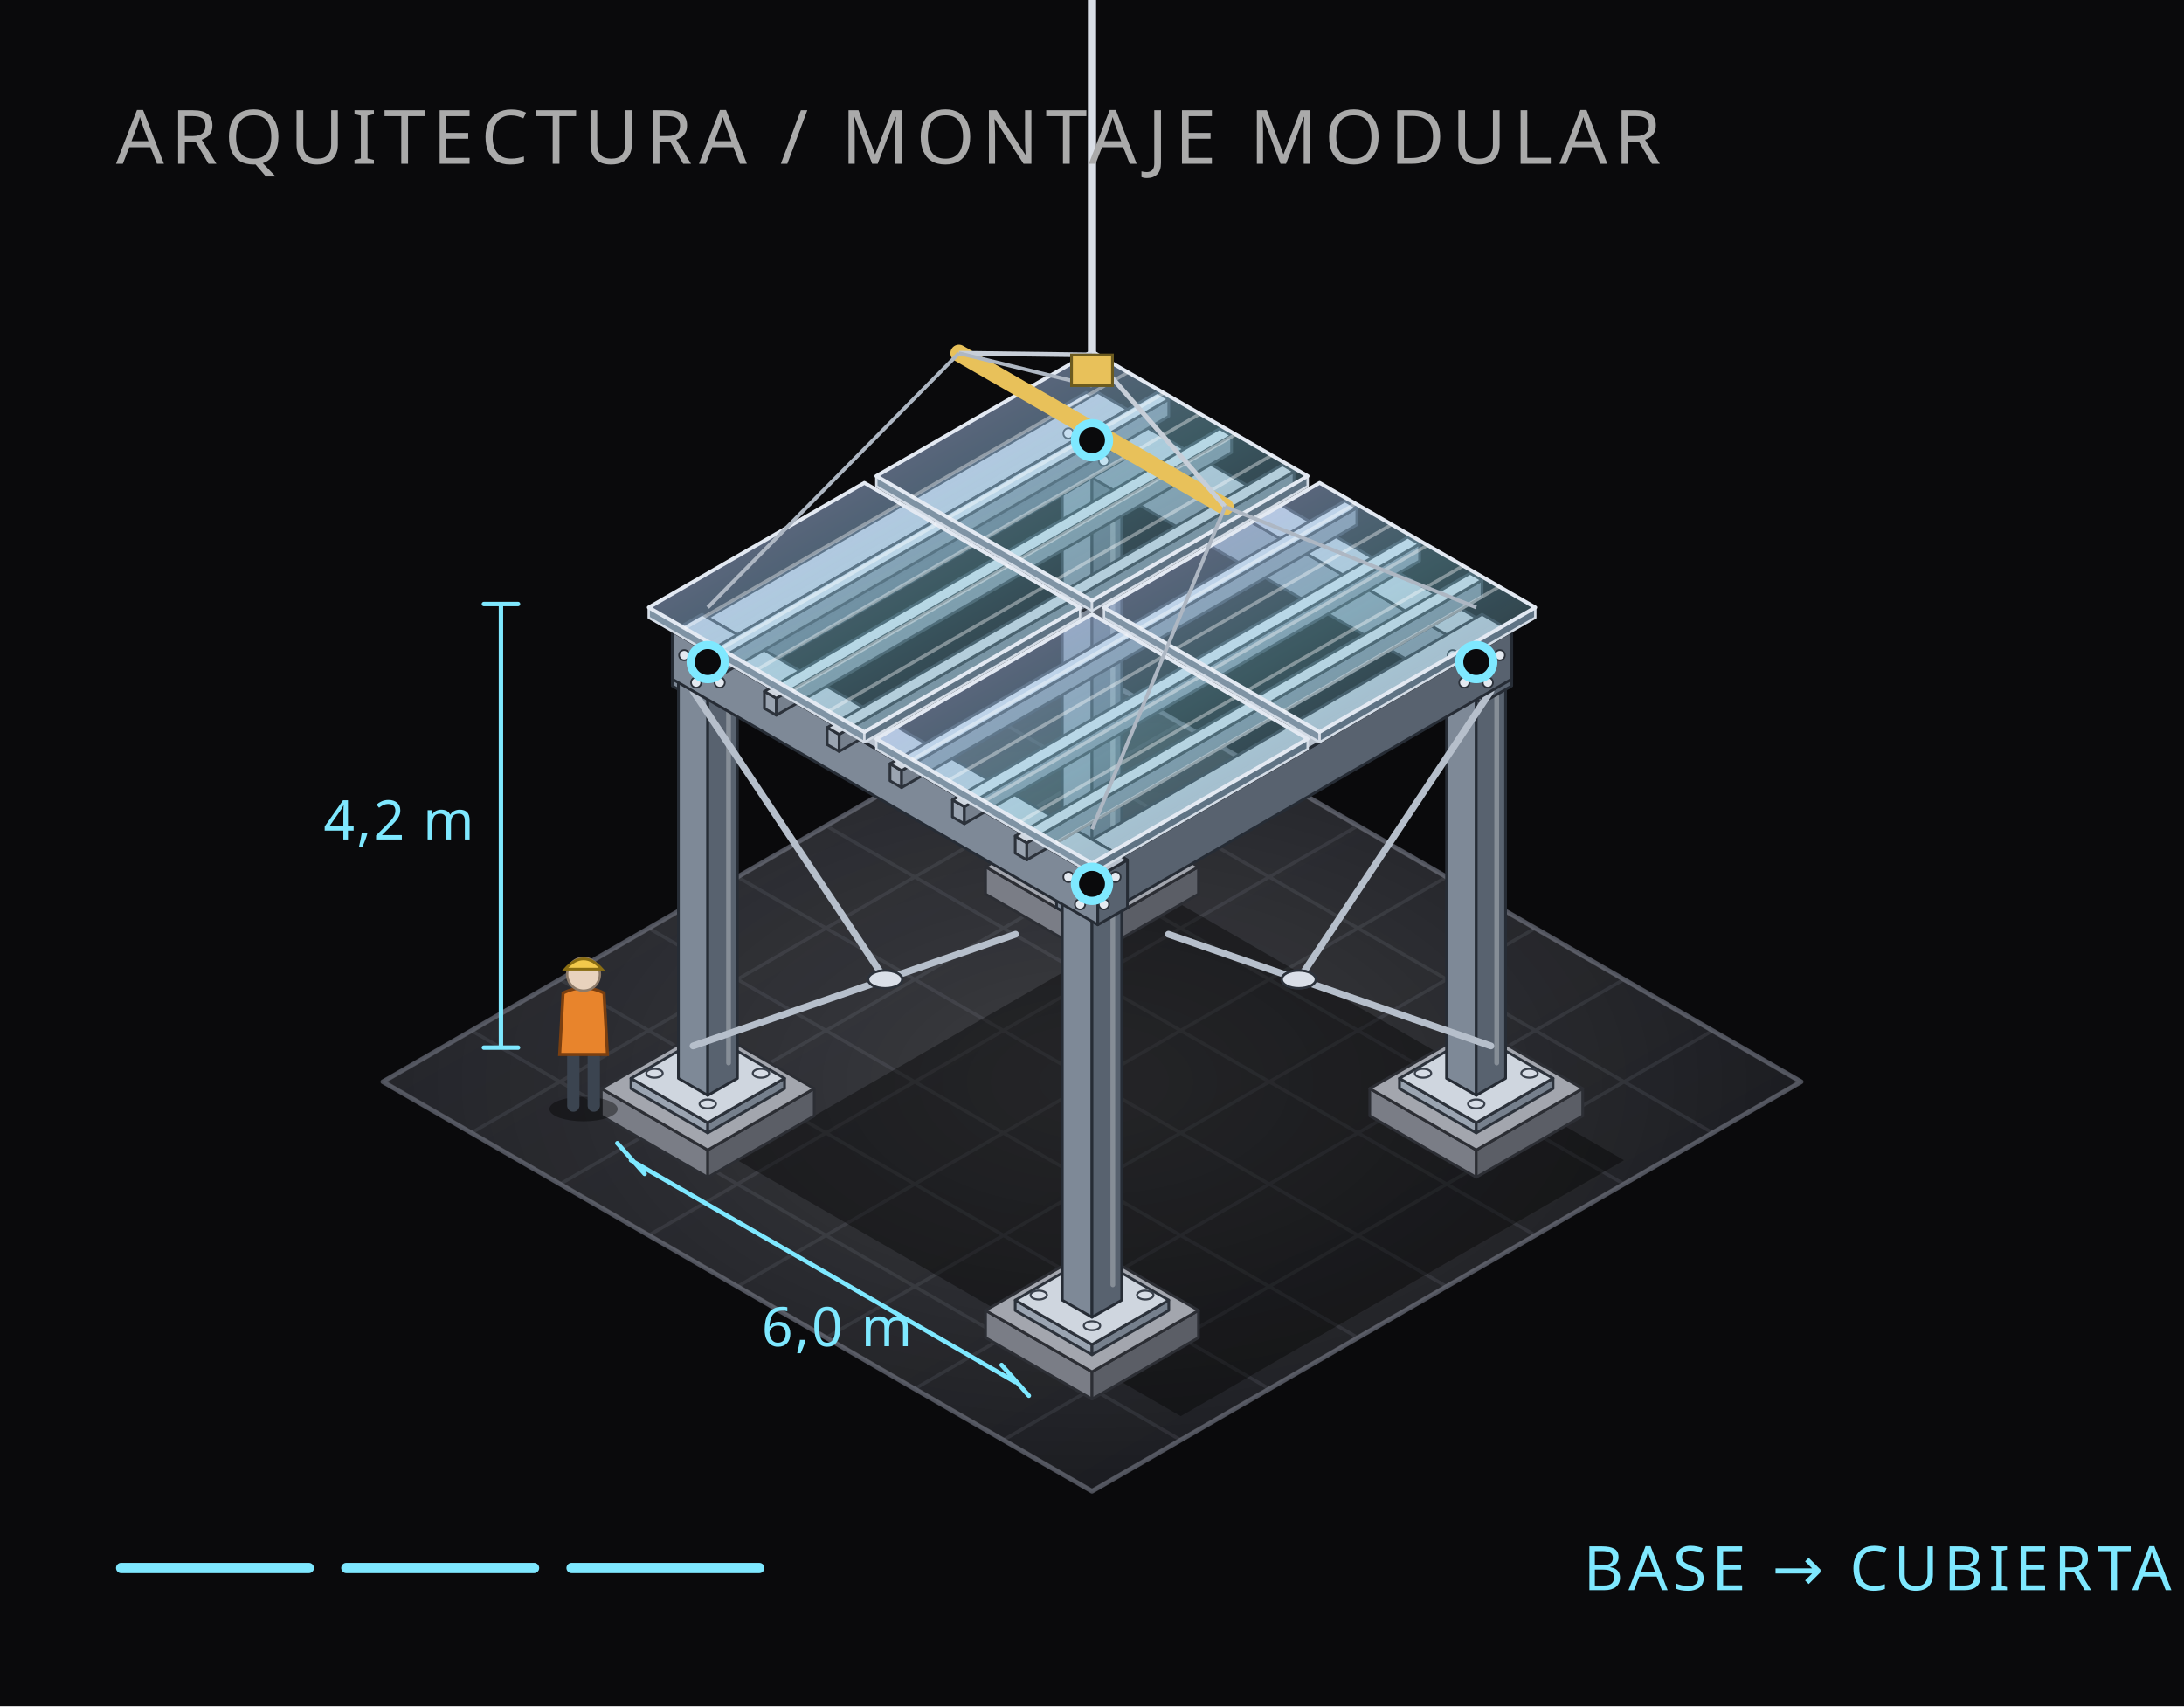
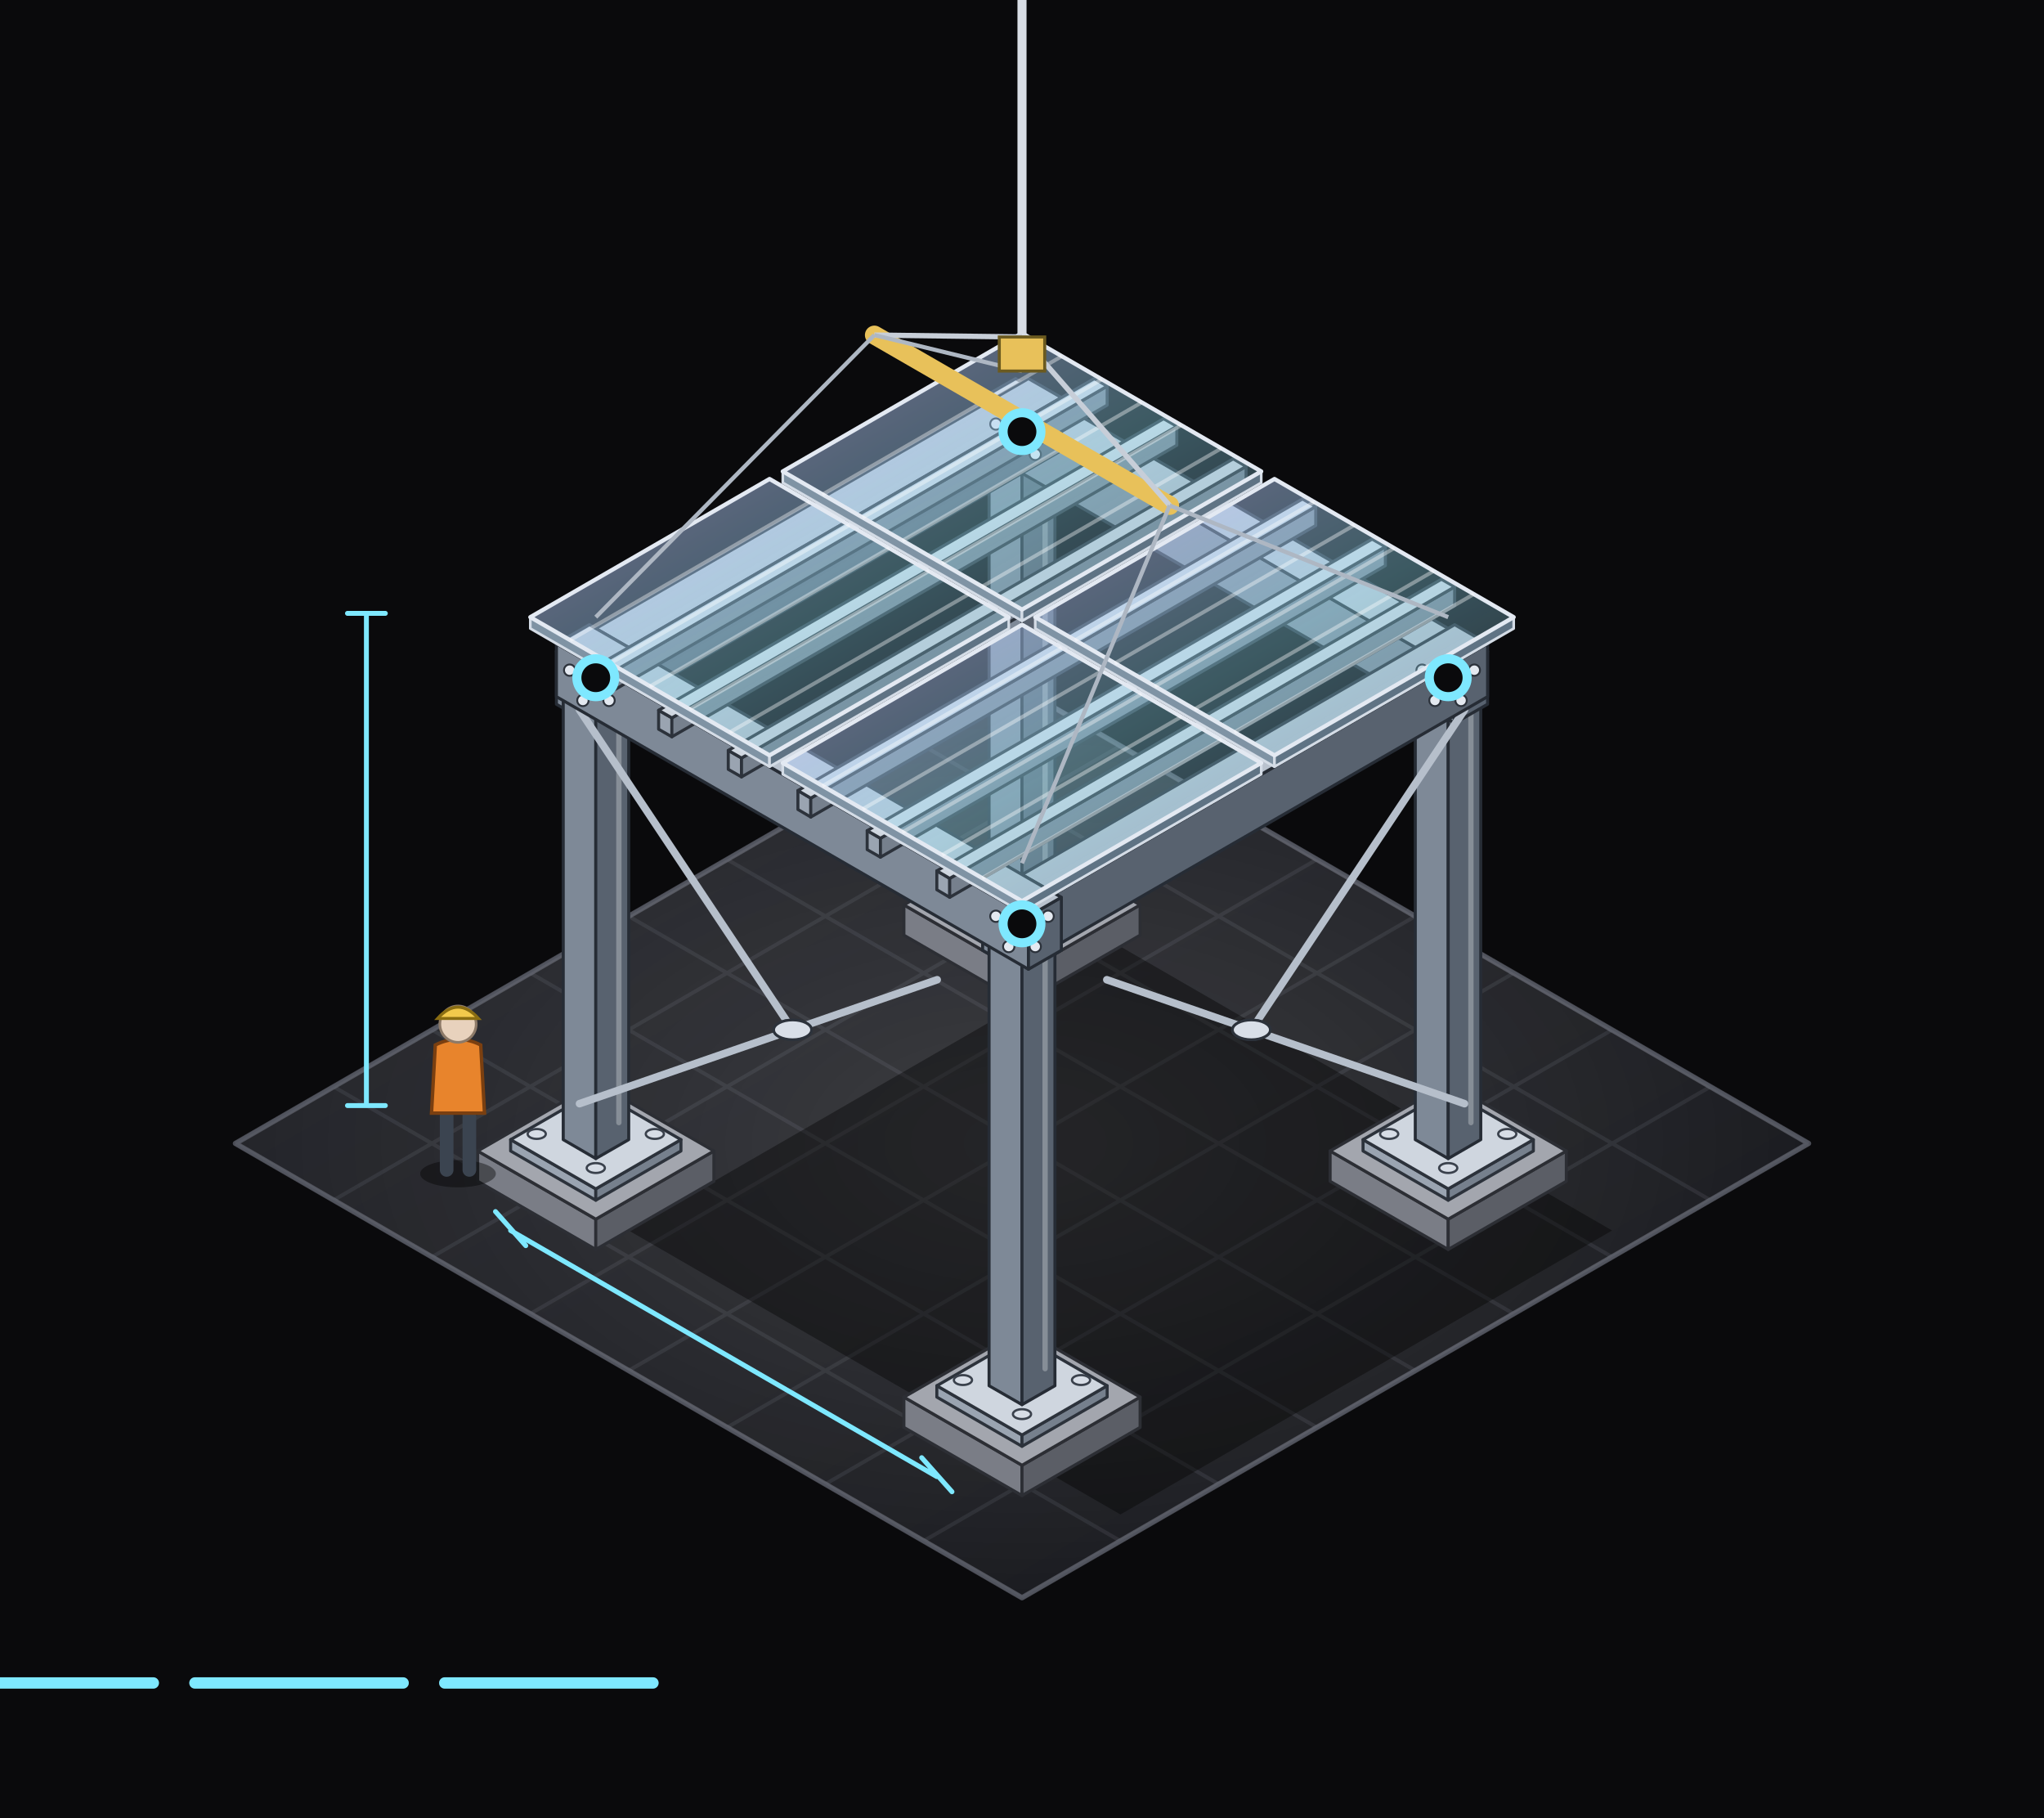
- <svg xmlns="http://www.w3.org/2000/svg" viewBox="0 0 640 500" role="img" aria-labelledby="title desc">
+ <svg xmlns="http://www.w3.org/2000/svg" viewBox="50 15 540 480" role="img" aria-labelledby="title desc">
  <defs>
    <pattern id="grid" width="24" height="24" patternUnits="userSpaceOnUse">
      <path d="M24 0H0V24" fill="none" stroke="#777" stroke-opacity=".15" />
    </pattern>
    <linearGradient id="techo" x1="0" y1="0" x2="1" y2="1">
      <stop stop-color="#cdbfff" stop-opacity=".55" />
      <stop offset=".55" stop-color="#8fdcf0" stop-opacity=".38" />
      <stop offset="1" stop-color="#6a8fa6" stop-opacity=".3" />
    </linearGradient>
    <linearGradient id="losa" x1="0" y1="0" x2="1" y2="1">
      <stop stop-color="#23242a" />
      <stop offset="1" stop-color="#121317" />
    </linearGradient>
    <radialGradient id="luzsuelo" cx=".5" cy=".5" r=".6">
      <stop stop-color="#fff" stop-opacity=".14" />
      <stop offset="1" stop-color="#fff" stop-opacity="0" />
    </radialGradient>
  </defs>
  <rect width="640" height="500" fill="#0a0a0c" />
  <polygon points="320.0 197.0 527.8 317.0 320.0 437.0 112.2 317.0" fill="url(#losa)" stroke="#4a4c55" stroke-width="1.4" stroke-linejoin="round" />
  <path d="M320.0 197.0L112.2 317.0M320.0 197.0L527.8 317.0M346.0 212.0L138.1 332.0M294.0 212.0L501.9 332.0M372.0 227.0L164.1 347.0M268.0 227.0L475.9 347.0M397.9 242.0L190.1 362.0M242.1 242.0L449.9 362.0M423.9 257.0L216.1 377.0M216.1 257.0L423.9 377.0M449.9 272.0L242.1 392.0M190.1 272.0L397.9 392.0M475.9 287.0L268.0 407.0M164.1 287.0L372.0 407.0M501.9 302.0L294.0 422.0M138.1 302.0L346.0 422.0M527.8 317.0L320.0 437.0M112.2 317.0L320.0 437.0" stroke="#7c7f8a" stroke-opacity=".16" fill="none" />
  <polygon points="320.0 197.0 527.8 317.0 320.0 437.0 112.2 317.0" fill="url(#luzsuelo)" />
  <polygon class="sombra" points="346.0 265.0 475.9 340.0 346.0 415.0 216.1 340.0" fill="#000" fill-opacity=".38" />
  <g class="zapata z0">
    <polygon points="288.8 262.0 320.0 280.0 320.0 272.0 288.8 254.0" fill="#7a7d86" stroke="#2c2e34" stroke-width="0.8" stroke-linejoin="round" />
    <polygon points="351.2 262.0 320.0 280.0 320.0 272.0 351.2 254.0" fill="#5b5e66" stroke="#2c2e34" stroke-width="0.8" stroke-linejoin="round" />
    <polygon points="320.0 236.0 351.2 254.0 320.0 272.0 288.8 254.0" fill="#a3a6ae" stroke="#2c2e34" stroke-width="0.8" stroke-linejoin="round" />
    <polygon points="297.5 254.0 320.0 267.0 320.0 264.0 297.5 251.0" fill="#9aa4b1" stroke="#2c323b" stroke-width="0.8" stroke-linejoin="round" />
    <polygon points="342.5 254.0 320.0 267.0 320.0 264.0 342.5 251.0" fill="#76808d" stroke="#2c323b" stroke-width="0.8" stroke-linejoin="round" />
    <polygon points="320.0 238.0 342.5 251.0 320.0 264.0 297.5 251.0" fill="#cfd6df" stroke="#2c323b" stroke-width="0.8" stroke-linejoin="round" />
    <ellipse cx="320.0" cy="240.5" rx="2.4" ry="1.3" fill="#d7dde6" stroke="#3a414c" stroke-width=".6" />
    <ellipse cx="335.6" cy="249.5" rx="2.4" ry="1.3" fill="#d7dde6" stroke="#3a414c" stroke-width=".6" />
    <ellipse cx="304.4" cy="249.5" rx="2.4" ry="1.3" fill="#d7dde6" stroke="#3a414c" stroke-width=".6" />
    <ellipse cx="320.0" cy="258.5" rx="2.4" ry="1.3" fill="#d7dde6" stroke="#3a414c" stroke-width=".6" />
  </g>
  <g class="zapata z1">
    <polygon points="401.4 327.0 432.6 345.0 432.6 337.0 401.4 319.0" fill="#7a7d86" stroke="#2c2e34" stroke-width="0.8" stroke-linejoin="round" />
    <polygon points="463.8 327.0 432.6 345.0 432.6 337.0 463.8 319.0" fill="#5b5e66" stroke="#2c2e34" stroke-width="0.8" stroke-linejoin="round" />
    <polygon points="432.6 301.0 463.8 319.0 432.6 337.0 401.4 319.0" fill="#a3a6ae" stroke="#2c2e34" stroke-width="0.8" stroke-linejoin="round" />
    <polygon points="410.1 319.0 432.6 332.0 432.6 329.0 410.1 316.0" fill="#9aa4b1" stroke="#2c323b" stroke-width="0.8" stroke-linejoin="round" />
    <polygon points="455.1 319.0 432.6 332.0 432.6 329.0 455.1 316.0" fill="#76808d" stroke="#2c323b" stroke-width="0.8" stroke-linejoin="round" />
    <polygon points="432.6 303.0 455.1 316.0 432.6 329.0 410.1 316.0" fill="#cfd6df" stroke="#2c323b" stroke-width="0.8" stroke-linejoin="round" />
    <ellipse cx="432.6" cy="305.5" rx="2.4" ry="1.3" fill="#d7dde6" stroke="#3a414c" stroke-width=".6" />
    <ellipse cx="448.2" cy="314.5" rx="2.4" ry="1.3" fill="#d7dde6" stroke="#3a414c" stroke-width=".6" />
    <ellipse cx="417.0" cy="314.5" rx="2.4" ry="1.3" fill="#d7dde6" stroke="#3a414c" stroke-width=".6" />
    <ellipse cx="432.6" cy="323.5" rx="2.4" ry="1.3" fill="#d7dde6" stroke="#3a414c" stroke-width=".6" />
  </g>
  <g class="zapata z2">
    <polygon points="176.2 327.0 207.4 345.0 207.4 337.0 176.2 319.0" fill="#7a7d86" stroke="#2c2e34" stroke-width="0.8" stroke-linejoin="round" />
    <polygon points="238.6 327.0 207.4 345.0 207.4 337.0 238.6 319.0" fill="#5b5e66" stroke="#2c2e34" stroke-width="0.8" stroke-linejoin="round" />
    <polygon points="207.4 301.0 238.6 319.0 207.4 337.0 176.2 319.0" fill="#a3a6ae" stroke="#2c2e34" stroke-width="0.8" stroke-linejoin="round" />
    <polygon points="184.9 319.0 207.4 332.0 207.4 329.0 184.9 316.0" fill="#9aa4b1" stroke="#2c323b" stroke-width="0.8" stroke-linejoin="round" />
    <polygon points="229.9 319.0 207.4 332.0 207.4 329.0 229.9 316.0" fill="#76808d" stroke="#2c323b" stroke-width="0.8" stroke-linejoin="round" />
    <polygon points="207.4 303.0 229.9 316.0 207.4 329.0 184.9 316.0" fill="#cfd6df" stroke="#2c323b" stroke-width="0.8" stroke-linejoin="round" />
    <ellipse cx="207.4" cy="305.5" rx="2.4" ry="1.3" fill="#d7dde6" stroke="#3a414c" stroke-width=".6" />
    <ellipse cx="223.0" cy="314.5" rx="2.4" ry="1.3" fill="#d7dde6" stroke="#3a414c" stroke-width=".6" />
    <ellipse cx="191.8" cy="314.5" rx="2.4" ry="1.3" fill="#d7dde6" stroke="#3a414c" stroke-width=".6" />
    <ellipse cx="207.4" cy="323.5" rx="2.4" ry="1.3" fill="#d7dde6" stroke="#3a414c" stroke-width=".6" />
  </g>
  <g class="zapata z3">
    <polygon points="288.8 392.0 320.0 410.0 320.0 402.0 288.8 384.0" fill="#7a7d86" stroke="#2c2e34" stroke-width="0.8" stroke-linejoin="round" />
    <polygon points="351.2 392.0 320.0 410.0 320.0 402.0 351.2 384.0" fill="#5b5e66" stroke="#2c2e34" stroke-width="0.8" stroke-linejoin="round" />
    <polygon points="320.0 366.0 351.2 384.0 320.0 402.0 288.8 384.0" fill="#a3a6ae" stroke="#2c2e34" stroke-width="0.8" stroke-linejoin="round" />
    <polygon points="297.5 384.0 320.0 397.0 320.0 394.0 297.5 381.0" fill="#9aa4b1" stroke="#2c323b" stroke-width="0.8" stroke-linejoin="round" />
    <polygon points="342.5 384.0 320.0 397.0 320.0 394.0 342.5 381.0" fill="#76808d" stroke="#2c323b" stroke-width="0.8" stroke-linejoin="round" />
    <polygon points="320.0 368.0 342.5 381.0 320.0 394.0 297.5 381.0" fill="#cfd6df" stroke="#2c323b" stroke-width="0.8" stroke-linejoin="round" />
    <ellipse cx="320.0" cy="370.5" rx="2.4" ry="1.3" fill="#d7dde6" stroke="#3a414c" stroke-width=".6" />
    <ellipse cx="335.6" cy="379.5" rx="2.4" ry="1.3" fill="#d7dde6" stroke="#3a414c" stroke-width=".6" />
    <ellipse cx="304.4" cy="379.5" rx="2.4" ry="1.3" fill="#d7dde6" stroke="#3a414c" stroke-width=".6" />
    <ellipse cx="320.0" cy="388.5" rx="2.4" ry="1.3" fill="#d7dde6" stroke="#3a414c" stroke-width=".6" />
  </g>
  <g class="persona">
    <ellipse cx="171.0" cy="325.0" rx="10" ry="3.6" fill="#000" fill-opacity=".4" />
    <path d="M168.0 309.0v15m6 -15v15" stroke="#3b4450" stroke-width="3.6" stroke-linecap="round" />
    <path d="M165.0 291.0q6 -3 12 0l1 18h-14z" fill="#e8842c" stroke="#7a3f10" stroke-width=".9" />
    <circle cx="171.0" cy="285.5" r="4.8" fill="#e8d2bd" stroke="#8d7a68" stroke-width=".7" />
    <path d="M165.6 284.0q5.4 -6 10.8 0z" fill="#f2c94c" stroke="#8a6d12" stroke-width=".8" />
  </g>
  <g class="columna c0">
    <polygon points="311.3 251.0 320.0 256.0 320.0 126.0 311.3 121.0" fill="#7e8997" stroke="#262c35" stroke-width="0.8" stroke-linejoin="round" />
    <polygon points="328.7 251.0 320.0 256.0 320.0 126.0 328.7 121.0" fill="#58626f" stroke="#262c35" stroke-width="0.8" stroke-linejoin="round" />
    <polygon points="320.0 116.0 328.7 121.0 320.0 126.0 311.3 121.0" fill="#b9c2ce" stroke="#262c35" stroke-width="0.8" stroke-linejoin="round" />
    <path d="M326.1 246.5L326.1 128.5" stroke="#fff" stroke-opacity=".28" stroke-width="1.4" stroke-linecap="round" />
  </g>
  <g class="columna c1">
    <polygon points="423.9 316.0 432.6 321.0 432.6 191.0 423.9 186.0" fill="#7e8997" stroke="#262c35" stroke-width="0.8" stroke-linejoin="round" />
    <polygon points="441.2 316.0 432.6 321.0 432.6 191.0 441.2 186.0" fill="#58626f" stroke="#262c35" stroke-width="0.8" stroke-linejoin="round" />
    <polygon points="432.6 181.0 441.2 186.0 432.6 191.0 423.9 186.0" fill="#b9c2ce" stroke="#262c35" stroke-width="0.8" stroke-linejoin="round" />
    <path d="M438.6 311.5L438.6 193.5" stroke="#fff" stroke-opacity=".28" stroke-width="1.4" stroke-linecap="round" />
  </g>
  <g class="viga v0">
    <polygon points="309.6 134.0 434.3 206.0 434.3 192.0 309.6 120.0" fill="#7e8997" stroke="#262c35" stroke-width="0.8" stroke-linejoin="round" />
    <polygon points="443.0 201.0 434.3 206.0 434.3 192.0 443.0 187.0" fill="#58626f" stroke="#262c35" stroke-width="0.8" stroke-linejoin="round" />
    <polygon points="318.3 115.0 443.0 187.0 434.3 192.0 309.6 120.0" fill="#b9c2ce" stroke="#262c35" stroke-width="0.8" stroke-linejoin="round" />
  </g>
  <g class="viga v1">
    <polygon points="197.0 201.0 205.7 206.0 205.7 192.0 197.0 187.0" fill="#7e8997" stroke="#262c35" stroke-width="0.8" stroke-linejoin="round" />
    <polygon points="330.4 134.0 205.7 206.0 205.7 192.0 330.4 120.0" fill="#58626f" stroke="#262c35" stroke-width="0.8" stroke-linejoin="round" />
    <polygon points="321.7 115.0 330.4 120.0 205.7 192.0 197.0 187.0" fill="#b9c2ce" stroke="#262c35" stroke-width="0.8" stroke-linejoin="round" />
  </g>
  <g class="columna c2">
    <polygon points="198.8 316.0 207.4 321.0 207.4 191.0 198.8 186.0" fill="#7e8997" stroke="#262c35" stroke-width="0.8" stroke-linejoin="round" />
    <polygon points="216.1 316.0 207.4 321.0 207.4 191.0 216.1 186.0" fill="#58626f" stroke="#262c35" stroke-width="0.8" stroke-linejoin="round" />
    <polygon points="207.4 181.0 216.1 186.0 207.4 191.0 198.8 186.0" fill="#b9c2ce" stroke="#262c35" stroke-width="0.8" stroke-linejoin="round" />
    <path d="M213.5 311.5L213.5 193.5" stroke="#fff" stroke-opacity=".28" stroke-width="1.4" stroke-linecap="round" />
  </g>
  <g class="riostras">
    <g class="rio r1" fill="none">
      <path d="M203.1 306.5L315.7 267.5" stroke="#b6bfcb" stroke-width="2" stroke-linecap="round" />
      <path d="M203.1 202.5L315.7 371.5" stroke="#b6bfcb" stroke-width="2" stroke-linecap="round" />
      <ellipse cx="259.4" cy="287.0" rx="5" ry="2.6" fill="#d9dfe8" stroke="#2c323b" stroke-width=".7" />
      <ellipse cx="259.4" cy="287.0" rx="5" ry="2.6" fill="#d9dfe8" stroke="#2c323b" stroke-width=".7" />
    </g>
    <g class="rio r2" fill="none">
      <path d="M436.9 306.5L324.3 267.5" stroke="#b6bfcb" stroke-width="2" stroke-linecap="round" />
      <path d="M436.9 202.5L324.3 371.5" stroke="#b6bfcb" stroke-width="2" stroke-linecap="round" />
      <ellipse cx="380.6" cy="287.0" rx="5" ry="2.6" fill="#d9dfe8" stroke="#2c323b" stroke-width=".7" />
      <ellipse cx="380.6" cy="287.0" rx="5" ry="2.6" fill="#d9dfe8" stroke="#2c323b" stroke-width=".7" />
    </g>
  </g>
  <g class="viga v2">
    <polygon points="309.6 266.0 318.3 271.0 318.3 257.0 309.6 252.0" fill="#7e8997" stroke="#262c35" stroke-width="0.8" stroke-linejoin="round" />
    <polygon points="443.0 199.0 318.3 271.0 318.3 257.0 443.0 185.0" fill="#58626f" stroke="#262c35" stroke-width="0.8" stroke-linejoin="round" />
    <polygon points="434.3 180.0 443.0 185.0 318.3 257.0 309.6 252.0" fill="#b9c2ce" stroke="#262c35" stroke-width="0.8" stroke-linejoin="round" />
  </g>
  <g class="columna c3">
    <polygon points="311.3 381.0 320.0 386.0 320.0 256.0 311.3 251.0" fill="#7e8997" stroke="#262c35" stroke-width="0.8" stroke-linejoin="round" />
    <polygon points="328.7 381.0 320.0 386.0 320.0 256.0 328.7 251.0" fill="#58626f" stroke="#262c35" stroke-width="0.8" stroke-linejoin="round" />
    <polygon points="320.0 246.0 328.7 251.0 320.0 256.0 311.3 251.0" fill="#b9c2ce" stroke="#262c35" stroke-width="0.8" stroke-linejoin="round" />
    <path d="M326.1 376.5L326.1 258.5" stroke="#fff" stroke-opacity=".28" stroke-width="1.4" stroke-linecap="round" />
  </g>
  <g class="viga v3">
    <polygon points="197.0 199.0 321.7 271.0 321.7 257.0 197.0 185.0" fill="#7e8997" stroke="#262c35" stroke-width="0.8" stroke-linejoin="round" />
    <polygon points="330.4 266.0 321.7 271.0 321.7 257.0 330.4 252.0" fill="#58626f" stroke="#262c35" stroke-width="0.8" stroke-linejoin="round" />
    <polygon points="205.7 180.0 330.4 252.0 321.7 257.0 197.0 185.0" fill="#b9c2ce" stroke="#262c35" stroke-width="0.8" stroke-linejoin="round" />
  </g>
  <g class="placa p0">
    <circle cx="326.9" cy="127.0" r="1.5" fill="#e4e9f0" stroke="#2c323b" stroke-width=".5" />
    <circle cx="323.5" cy="135.0" r="1.5" fill="#e4e9f0" stroke="#2c323b" stroke-width=".5" />
    <circle cx="313.1" cy="127.0" r="1.5" fill="#e4e9f0" stroke="#2c323b" stroke-width=".5" />
    <circle cx="316.5" cy="135.0" r="1.5" fill="#e4e9f0" stroke="#2c323b" stroke-width=".5" />
  </g>
  <g class="placa p1">
    <circle cx="439.5" cy="192.0" r="1.5" fill="#e4e9f0" stroke="#2c323b" stroke-width=".5" />
    <circle cx="436.0" cy="200.0" r="1.5" fill="#e4e9f0" stroke="#2c323b" stroke-width=".5" />
    <circle cx="425.7" cy="192.0" r="1.5" fill="#e4e9f0" stroke="#2c323b" stroke-width=".5" />
    <circle cx="429.1" cy="200.0" r="1.5" fill="#e4e9f0" stroke="#2c323b" stroke-width=".5" />
  </g>
  <g class="placa p2">
    <circle cx="214.3" cy="192.0" r="1.5" fill="#e4e9f0" stroke="#2c323b" stroke-width=".5" />
    <circle cx="210.9" cy="200.0" r="1.5" fill="#e4e9f0" stroke="#2c323b" stroke-width=".5" />
    <circle cx="200.5" cy="192.0" r="1.5" fill="#e4e9f0" stroke="#2c323b" stroke-width=".5" />
    <circle cx="204.0" cy="200.0" r="1.5" fill="#e4e9f0" stroke="#2c323b" stroke-width=".5" />
  </g>
  <g class="placa p3">
    <circle cx="326.9" cy="257.0" r="1.5" fill="#e4e9f0" stroke="#2c323b" stroke-width=".5" />
    <circle cx="323.5" cy="265.0" r="1.5" fill="#e4e9f0" stroke="#2c323b" stroke-width=".5" />
    <circle cx="313.1" cy="257.0" r="1.5" fill="#e4e9f0" stroke="#2c323b" stroke-width=".5" />
    <circle cx="316.5" cy="265.0" r="1.5" fill="#e4e9f0" stroke="#2c323b" stroke-width=".5" />
  </g>
  <g class="largueros">
    <polygon points="205.7 197.0 209.2 199.0 209.2 194.0 205.7 192.0" fill="#9aa4b1" stroke="#2c323b" stroke-width="0.8" stroke-linejoin="round" />
    <polygon points="342.5 122.0 209.2 199.0 209.2 194.0 342.5 117.0" fill="#76808d" stroke="#2c323b" stroke-width="0.8" stroke-linejoin="round" />
    <polygon points="339.1 115.0 342.5 117.0 209.2 194.0 205.7 192.0" fill="#cfd6df" stroke="#2c323b" stroke-width="0.8" stroke-linejoin="round" />
    <polygon points="224.0 207.6 227.5 209.6 227.5 204.6 224.0 202.6" fill="#9aa4b1" stroke="#2c323b" stroke-width="0.8" stroke-linejoin="round" />
    <polygon points="360.9 132.6 227.5 209.6 227.5 204.6 360.9 127.6" fill="#76808d" stroke="#2c323b" stroke-width="0.8" stroke-linejoin="round" />
    <polygon points="357.4 125.6 360.9 127.6 227.5 204.6 224.0 202.6" fill="#cfd6df" stroke="#2c323b" stroke-width="0.8" stroke-linejoin="round" />
    <polygon points="242.4 218.2 245.9 220.2 245.9 215.2 242.4 213.2" fill="#9aa4b1" stroke="#2c323b" stroke-width="0.8" stroke-linejoin="round" />
    <polygon points="379.2 143.2 245.9 220.2 245.9 215.2 379.2 138.2" fill="#76808d" stroke="#2c323b" stroke-width="0.8" stroke-linejoin="round" />
    <polygon points="375.8 136.2 379.2 138.2 245.9 215.2 242.4 213.2" fill="#cfd6df" stroke="#2c323b" stroke-width="0.8" stroke-linejoin="round" />
    <polygon points="260.8 228.8 264.2 230.8 264.2 225.8 260.8 223.8" fill="#9aa4b1" stroke="#2c323b" stroke-width="0.8" stroke-linejoin="round" />
    <polygon points="397.6 153.8 264.2 230.8 264.2 225.8 397.6 148.8" fill="#76808d" stroke="#2c323b" stroke-width="0.8" stroke-linejoin="round" />
    <polygon points="394.1 146.8 397.6 148.8 264.2 225.8 260.8 223.8" fill="#cfd6df" stroke="#2c323b" stroke-width="0.8" stroke-linejoin="round" />
    <polygon points="279.1 239.4 282.6 241.4 282.6 236.4 279.1 234.4" fill="#9aa4b1" stroke="#2c323b" stroke-width="0.8" stroke-linejoin="round" />
    <polygon points="416.0 164.4 282.6 241.4 282.6 236.4 416.0 159.4" fill="#76808d" stroke="#2c323b" stroke-width="0.8" stroke-linejoin="round" />
    <polygon points="412.5 157.4 416.0 159.4 282.6 236.4 279.1 234.4" fill="#cfd6df" stroke="#2c323b" stroke-width="0.8" stroke-linejoin="round" />
    <polygon points="297.5 250.0 300.9 252.0 300.9 247.0 297.5 245.0" fill="#9aa4b1" stroke="#2c323b" stroke-width="0.8" stroke-linejoin="round" />
    <polygon points="434.3 175.0 300.9 252.0 300.9 247.0 434.3 170.0" fill="#76808d" stroke="#2c323b" stroke-width="0.8" stroke-linejoin="round" />
    <polygon points="430.8 168.0 434.3 170.0 300.9 247.0 297.5 245.0" fill="#cfd6df" stroke="#2c323b" stroke-width="0.8" stroke-linejoin="round" />
  </g>
  <g class="techo">
    <polygon points="256.8 142.5 320.0 179.0 320.0 176.0 256.8 139.5" fill="#7f93a4" stroke="#d4dce6" stroke-width="0.7" stroke-linejoin="round" />
    <polygon points="383.2 142.5 320.0 179.0 320.0 176.0 383.2 139.5" fill="#5f7384" stroke="#d4dce6" stroke-width="0.7" stroke-linejoin="round" />
    <polygon points="320.0 103.0 383.2 139.5 320.0 176.0 256.8 139.5" fill="url(#techo)" stroke="#e3e9f2" stroke-width="1.1" stroke-linejoin="round" />
    <path d="M330.5 109.1L267.3 145.6M341.1 115.2L277.9 151.7M351.6 121.3L288.4 157.8M362.1 127.3L298.9 163.8M372.7 133.4L309.5 169.9" stroke="#ffffff" stroke-opacity=".38" fill="none" />
    <polygon points="190.1 181.0 253.3 217.5 253.3 214.5 190.1 178.0" fill="#7f93a4" stroke="#d4dce6" stroke-width="0.7" stroke-linejoin="round" />
    <polygon points="316.5 181.0 253.3 217.5 253.3 214.5 316.5 178.0" fill="#5f7384" stroke="#d4dce6" stroke-width="0.7" stroke-linejoin="round" />
    <polygon points="253.3 141.5 316.5 178.0 253.3 214.5 190.1 178.0" fill="url(#techo)" stroke="#e3e9f2" stroke-width="1.1" stroke-linejoin="round" />
    <path d="M263.9 147.6L200.6 184.1M274.4 153.7L211.2 190.2M284.9 159.8L221.7 196.3M295.5 165.8L232.2 202.3M306.0 171.9L242.8 208.4" stroke="#ffffff" stroke-opacity=".38" fill="none" />
    <polygon points="323.5 181.0 386.7 217.5 386.7 214.5 323.5 178.0" fill="#7f93a4" stroke="#d4dce6" stroke-width="0.7" stroke-linejoin="round" />
    <polygon points="449.9 181.0 386.7 217.5 386.7 214.5 449.9 178.0" fill="#5f7384" stroke="#d4dce6" stroke-width="0.7" stroke-linejoin="round" />
    <polygon points="386.7 141.5 449.9 178.0 386.7 214.5 323.5 178.0" fill="url(#techo)" stroke="#e3e9f2" stroke-width="1.1" stroke-linejoin="round" />
    <path d="M397.2 147.6L334.0 184.1M407.8 153.7L344.5 190.2M418.3 159.8L355.1 196.3M428.8 165.8L365.6 202.3M439.4 171.9L376.1 208.4" stroke="#ffffff" stroke-opacity=".38" fill="none" />
    <polygon points="256.8 219.5 320.0 256.0 320.0 253.0 256.8 216.5" fill="#7f93a4" stroke="#d4dce6" stroke-width="0.7" stroke-linejoin="round" />
    <polygon points="383.2 219.5 320.0 256.0 320.0 253.0 383.2 216.5" fill="#5f7384" stroke="#d4dce6" stroke-width="0.7" stroke-linejoin="round" />
    <polygon points="320.0 180.0 383.2 216.5 320.0 253.0 256.8 216.5" fill="url(#techo)" stroke="#e3e9f2" stroke-width="1.1" stroke-linejoin="round" />
    <path d="M330.5 186.1L267.3 222.6M341.1 192.2L277.9 228.7M351.6 198.3L288.4 234.8M362.1 204.3L298.9 240.8M372.7 210.4L309.5 246.9" stroke="#ffffff" stroke-opacity=".38" fill="none" />
  </g>
  <g class="aparejo">
    <path d="M320.0 -900V104.0" stroke="#d9dee6" stroke-width="2.4" />
    <path d="M281.0 103.5L359.0 148.5" stroke="#e8c15a" stroke-width="5" stroke-linecap="round" />
    <path d="M320.0 104.0L281.0 103.5M320.0 104.0L359.0 148.5" stroke="#c7ced8" stroke-width="1.4" fill="none" />
    <path d="M281.0 103.5L320.0 113.0M281.0 103.5L207.4 178.0M359.0 148.5L432.6 178.0M359.0 148.5L320.0 243.0" stroke="#aeb7c3" stroke-width="1.1" fill="none" />
    <path d="M314.0 104.0h12v9h-12z" fill="#e8c15a" stroke="#6b5a1f" stroke-width=".8" />
  </g>
  <g class="nodes" fill="#0a0a0c" stroke="#7ee8ff" stroke-width="2.4">
    <circle cx="320.0" cy="129.0" r="5" />
    <circle cx="432.6" cy="194.0" r="5" />
    <circle cx="207.4" cy="194.0" r="5" />
    <circle cx="320.0" cy="259.0" r="5" />
  </g>
  <g class="pings" fill="none" stroke="#7ee8ff" stroke-width="2">
    <circle class="ping" cx="320.0" cy="129.0" r="5" />
    <circle class="ping" cx="432.6" cy="194.0" r="5" />
    <circle class="ping" cx="207.4" cy="194.0" r="5" />
    <circle class="ping" cx="320.0" cy="259.0" r="5" />
  </g>
  <g class="cotas" fill="none" stroke="#7ee8ff" stroke-width="1.3" stroke-linecap="round">
    <path d="M184.9 340.0L297.5 405.0M180.9 335.0l8 9M293.5 400.0l8 9" />
-     <text x="223.2" y="394.5" fill="#7ee8ff" stroke="none" font-family="Montserrat, sans-serif" font-size="16" letter-spacing=".6">6,0 m</text>
    <path d="M146.8 307.0L146.8 177.0M141.8 307.0h10M141.8 177.0h10" />
-     <text x="94.8" y="246.0" fill="#7ee8ff" stroke="none" font-family="Montserrat, sans-serif" font-size="16" letter-spacing=".6">4,2 m</text>
-   </g>
-   <text x="34" y="48" fill="#aaa" font-family="Montserrat, sans-serif" font-size="22" letter-spacing="2">ARQUITECTURA / MONTAJE MODULAR</text>
-   <text x="464" y="466" fill="#7ee8ff" font-family="Montserrat, sans-serif" font-size="18" letter-spacing="1.5">BASE → CUBIERTA</text>
+   </g>
  <g class="steps" aria-hidden="true">
    <rect x="34" y="458" width="58" height="3" rx="1.5" fill="#2b2b33" />
    <rect class="sf sf1" x="34" y="458" width="58" height="3" rx="1.5" fill="#7ee8ff" />
    <rect x="100" y="458" width="58" height="3" rx="1.5" fill="#2b2b33" />
    <rect class="sf sf2" x="100" y="458" width="58" height="3" rx="1.5" fill="#7ee8ff" />
    <rect x="166" y="458" width="58" height="3" rx="1.5" fill="#2b2b33" />
    <rect class="sf sf3" x="166" y="458" width="58" height="3" rx="1.5" fill="#7ee8ff" />
  </g>
  <style>
    .en-pausa *{animation-play-state:paused!important}
    .rio path,.dasharr{stroke-dasharray:100}
    .sf{transform-box:fill-box;transform-origin:0 50%}
    .columna,.zapata,.viga,.placa,.rio,.largueros,.techo,.aparejo,.cotas,.nodes,.persona,.sombra{opacity:1}
    @media(prefers-reduced-motion:no-preference){
      .zapata{transform-box:fill-box;transform-origin:50% 100%;animation:zap 9s cubic-bezier(.16,1,.3,1) infinite}
      .z1{animation-delay:.12s}.z2{animation-delay:.24s}.z3{animation-delay:.36s}
      .columna{transform-box:fill-box;transform-origin:50% 100%;animation:col 9s cubic-bezier(.4,0,.2,1) infinite}
      .c1{animation-delay:.16s}.c2{animation-delay:.32s}.c3{animation-delay:.48s}
      .viga{animation:viga 9s cubic-bezier(.16,1,.3,1) infinite}
      .v1{animation-delay:.14s}.v2{animation-delay:.28s}.v3{animation-delay:.42s}
      .placa{animation:placa 9s ease-out infinite}
      .largueros{animation:larg 9s cubic-bezier(.4,0,.2,1) infinite}
      .rio{animation:rio 9s cubic-bezier(.4,0,.2,1) infinite}.r2{animation-delay:.2s}
      .techo{animation:techo 9s cubic-bezier(.16,1,.3,1) infinite,bob 2.8s ease-in-out infinite alternate}
      .aparejo{animation:aparejo 9s cubic-bezier(.16,1,.3,1) infinite}
      .destello{animation:destello 9s ease-in-out infinite}
      .cotas{animation:cota 9s linear infinite}
      .nodes circle{transform-box:fill-box;transform-origin:center;animation:node 9s cubic-bezier(.16,1,.3,1) infinite}
      .ping{transform-box:fill-box;transform-origin:center;animation:ping 9s ease-out infinite}
      .persona{animation:persona 9s ease-in-out infinite}
      .sombra{animation:sombra 9s ease-in-out infinite}
      .sf1{animation:sf1 9s linear infinite}.sf2{animation:sf2 9s linear infinite}.sf3{animation:sf3 9s linear infinite}
    }
    @keyframes zap{0%,2%{opacity:0;transform:scaleY(.2)}9%,90%{opacity:1;transform:scaleY(1)}97%,100%{opacity:0;transform:scaleY(1)}}
    @keyframes col{0%,8%{opacity:0;transform:scaleY(.02)}26%,90%{opacity:1;transform:scaleY(1)}97%,100%{opacity:0;transform:scaleY(1)}}
    @keyframes viga{0%,25%{opacity:0;transform:translateY(-46px)}37%,90%{opacity:1;transform:translateY(0)}97%,100%{opacity:0;transform:translateY(0)}}
    @keyframes placa{0%,34%{opacity:0}40%,90%{opacity:1}97%,100%{opacity:0}}
    @keyframes larg{0%,36%{opacity:0;transform:translateY(-30px)}46%,90%{opacity:1;transform:translateY(0)}97%,100%{opacity:0;transform:translateY(0)}}
    @keyframes rio{0%,38%{opacity:0;clip-path:inset(0 100% 0 0)}52%,90%{opacity:1;clip-path:inset(0 0 0 0)}97%,100%{opacity:0;clip-path:inset(0 0 0 0)}}
    @keyframes techo{0%,44%{opacity:0;transform:translateY(-120px)}60%,90%{opacity:1;transform:translateY(0)}97%,100%{opacity:0;transform:translateY(0)}}
    @keyframes aparejo{0%,44%{opacity:0;transform:translateY(-120px)}46%{opacity:1;transform:translateY(-120px)}60%{opacity:1;transform:translateY(0)}68%{opacity:1;transform:translateY(-40px)}76%,100%{opacity:0;transform:translateY(-300px)}}
    @keyframes bob{from{translate:0 0}to{translate:0 -2px}}
    @keyframes destello{0%,60%{opacity:0;transform:translateX(0)}66%{opacity:1}80%{opacity:1;transform:translateX(120px)}84%,100%{opacity:0;transform:translateX(120px)}}
    @keyframes cota{0%,26%{opacity:0}34%,72%{opacity:1}80%,100%{opacity:0}}
    @keyframes node{0%,36%{opacity:0;transform:scale(0)}43%,90%{opacity:1;transform:scale(1)}97%,100%{opacity:0;transform:scale(1)}}
    @keyframes ping{0%,37%{opacity:0;transform:scale(1)}40%{opacity:.9}52%{opacity:0;transform:scale(3.8)}58%{opacity:0;transform:scale(1)}60%{opacity:.8}70%{opacity:0;transform:scale(3.4)}100%{opacity:0;transform:scale(1)}}
    @keyframes persona{0%,4%{opacity:0}10%,90%{opacity:1}97%,100%{opacity:0}}
    @keyframes sombra{0%,50%{opacity:0}62%,90%{opacity:1}97%,100%{opacity:0}}
    .sf{transform-box:fill-box;transform-origin:0 50%}
    @keyframes sf1{0%,4%{transform:scaleX(0);opacity:1}26%,90%{transform:scaleX(1);opacity:1}97%,100%{transform:scaleX(1);opacity:0}}
    @keyframes sf2{0%,24%{transform:scaleX(0);opacity:1}52%,90%{transform:scaleX(1);opacity:1}97%,100%{transform:scaleX(1);opacity:0}}
    @keyframes sf3{0%,50%{transform:scaleX(0);opacity:1}70%,90%{transform:scaleX(1);opacity:1}97%,100%{transform:scaleX(1);opacity:0}}
    @media(prefers-reduced-motion:reduce){.zapata,.columna,.viga,.placa,.rio,.largueros,.techo,.cotas,.nodes circle,.persona,.sombra,.sf{opacity:1;transform:none;clip-path:none}.aparejo,.ping{opacity:0}}
  </style>
</svg>
